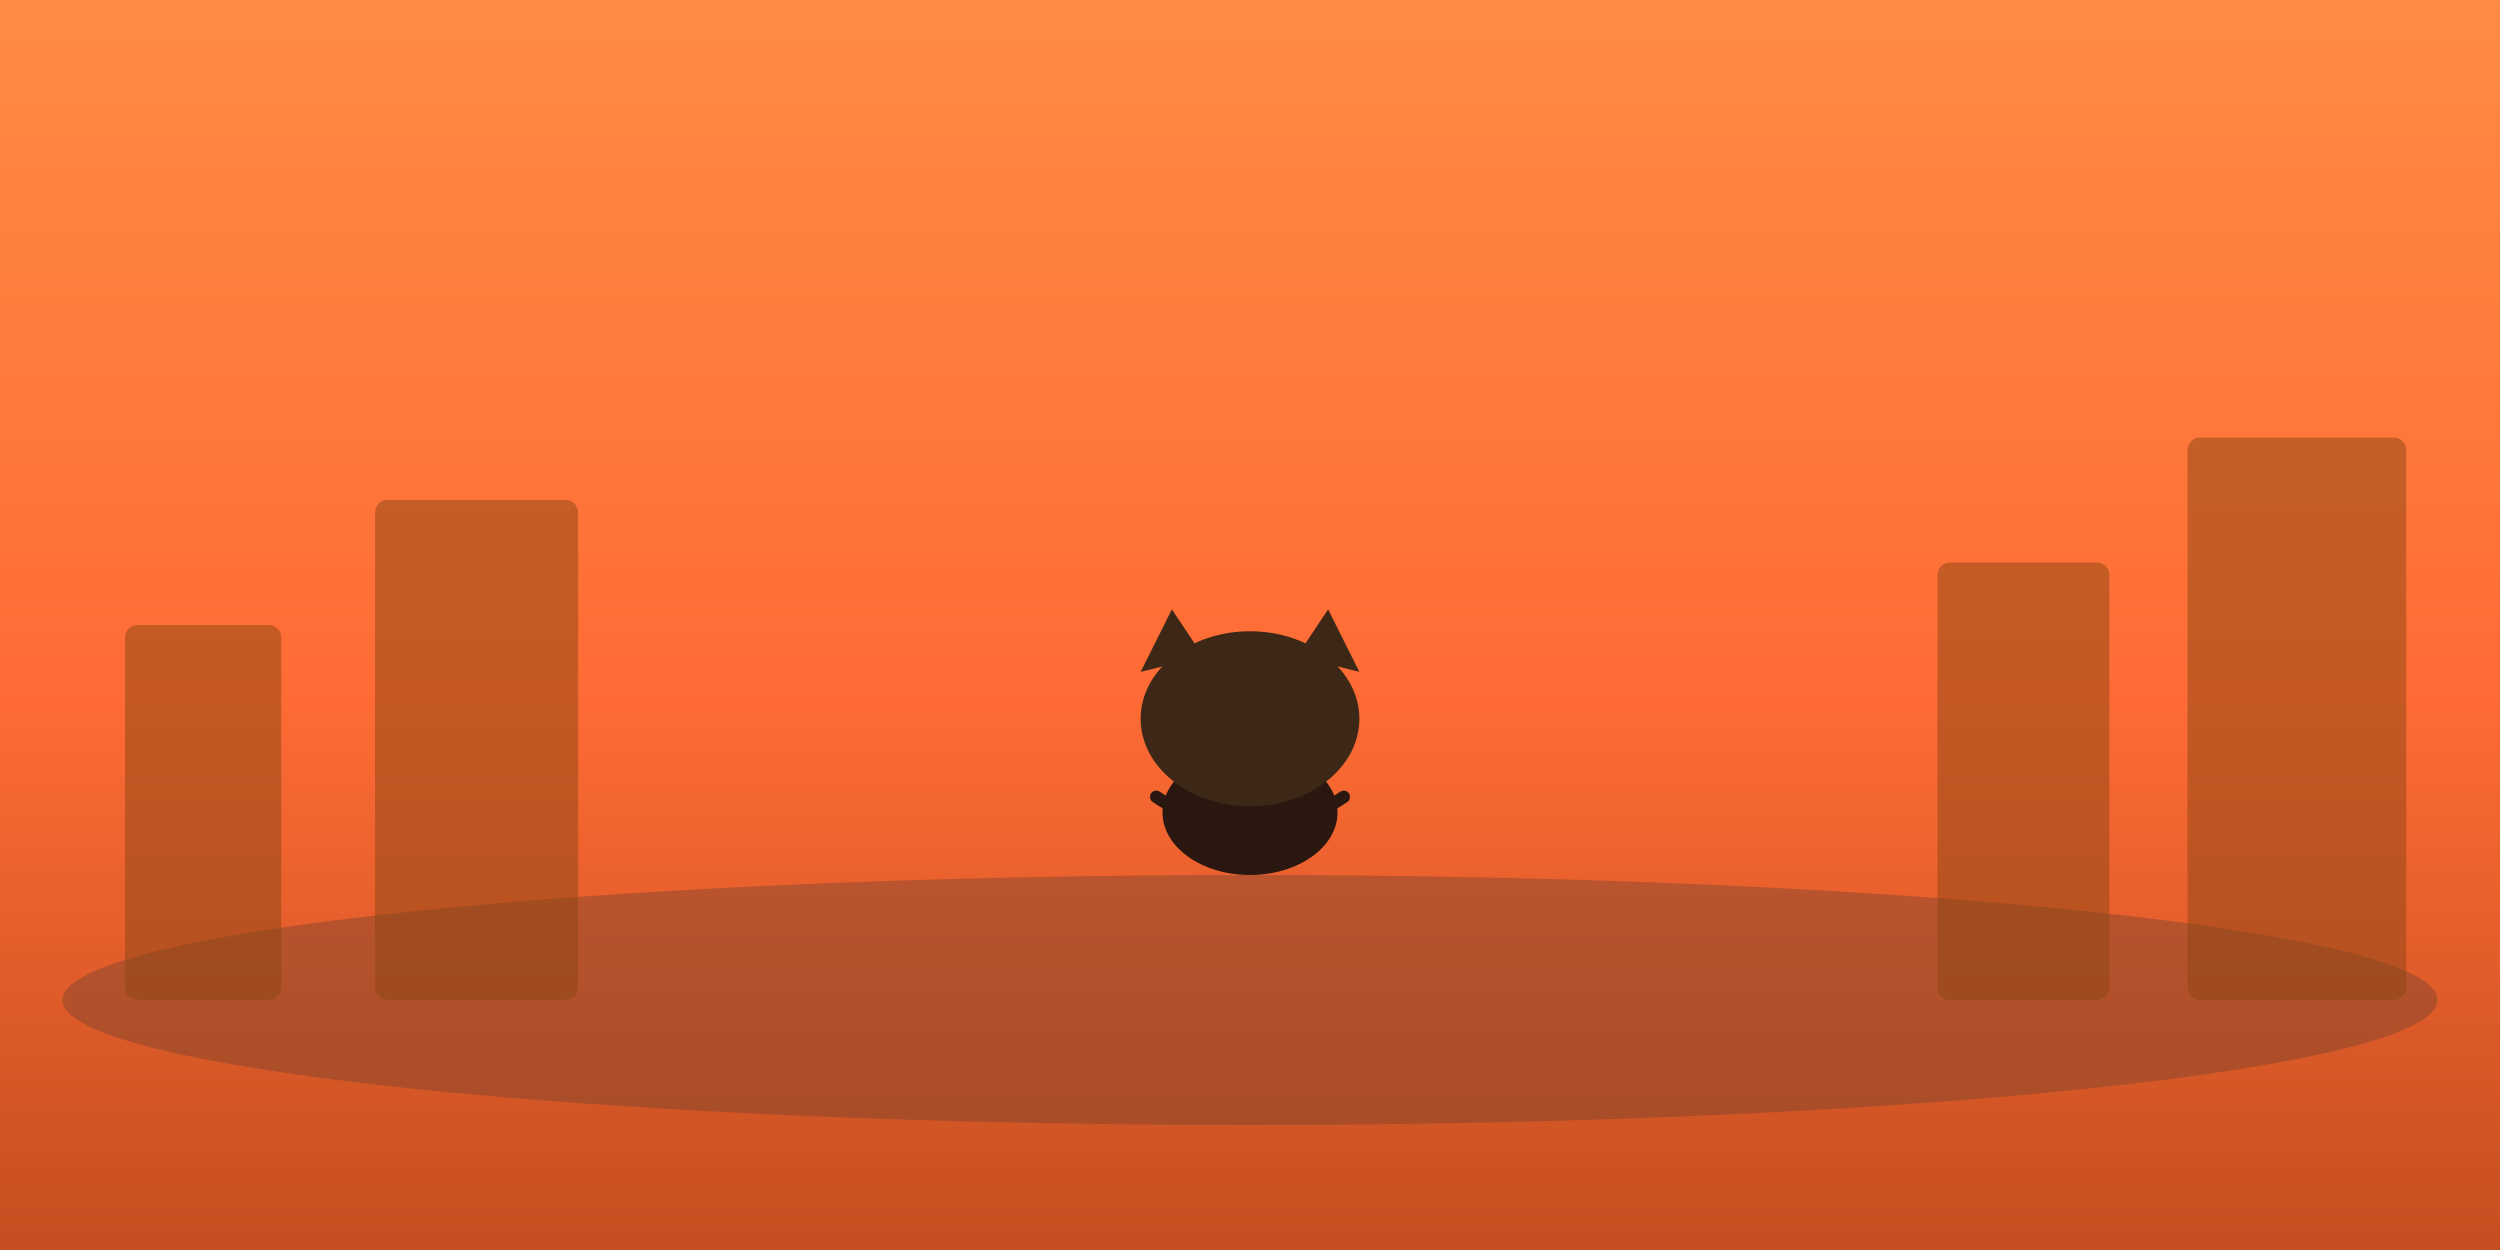
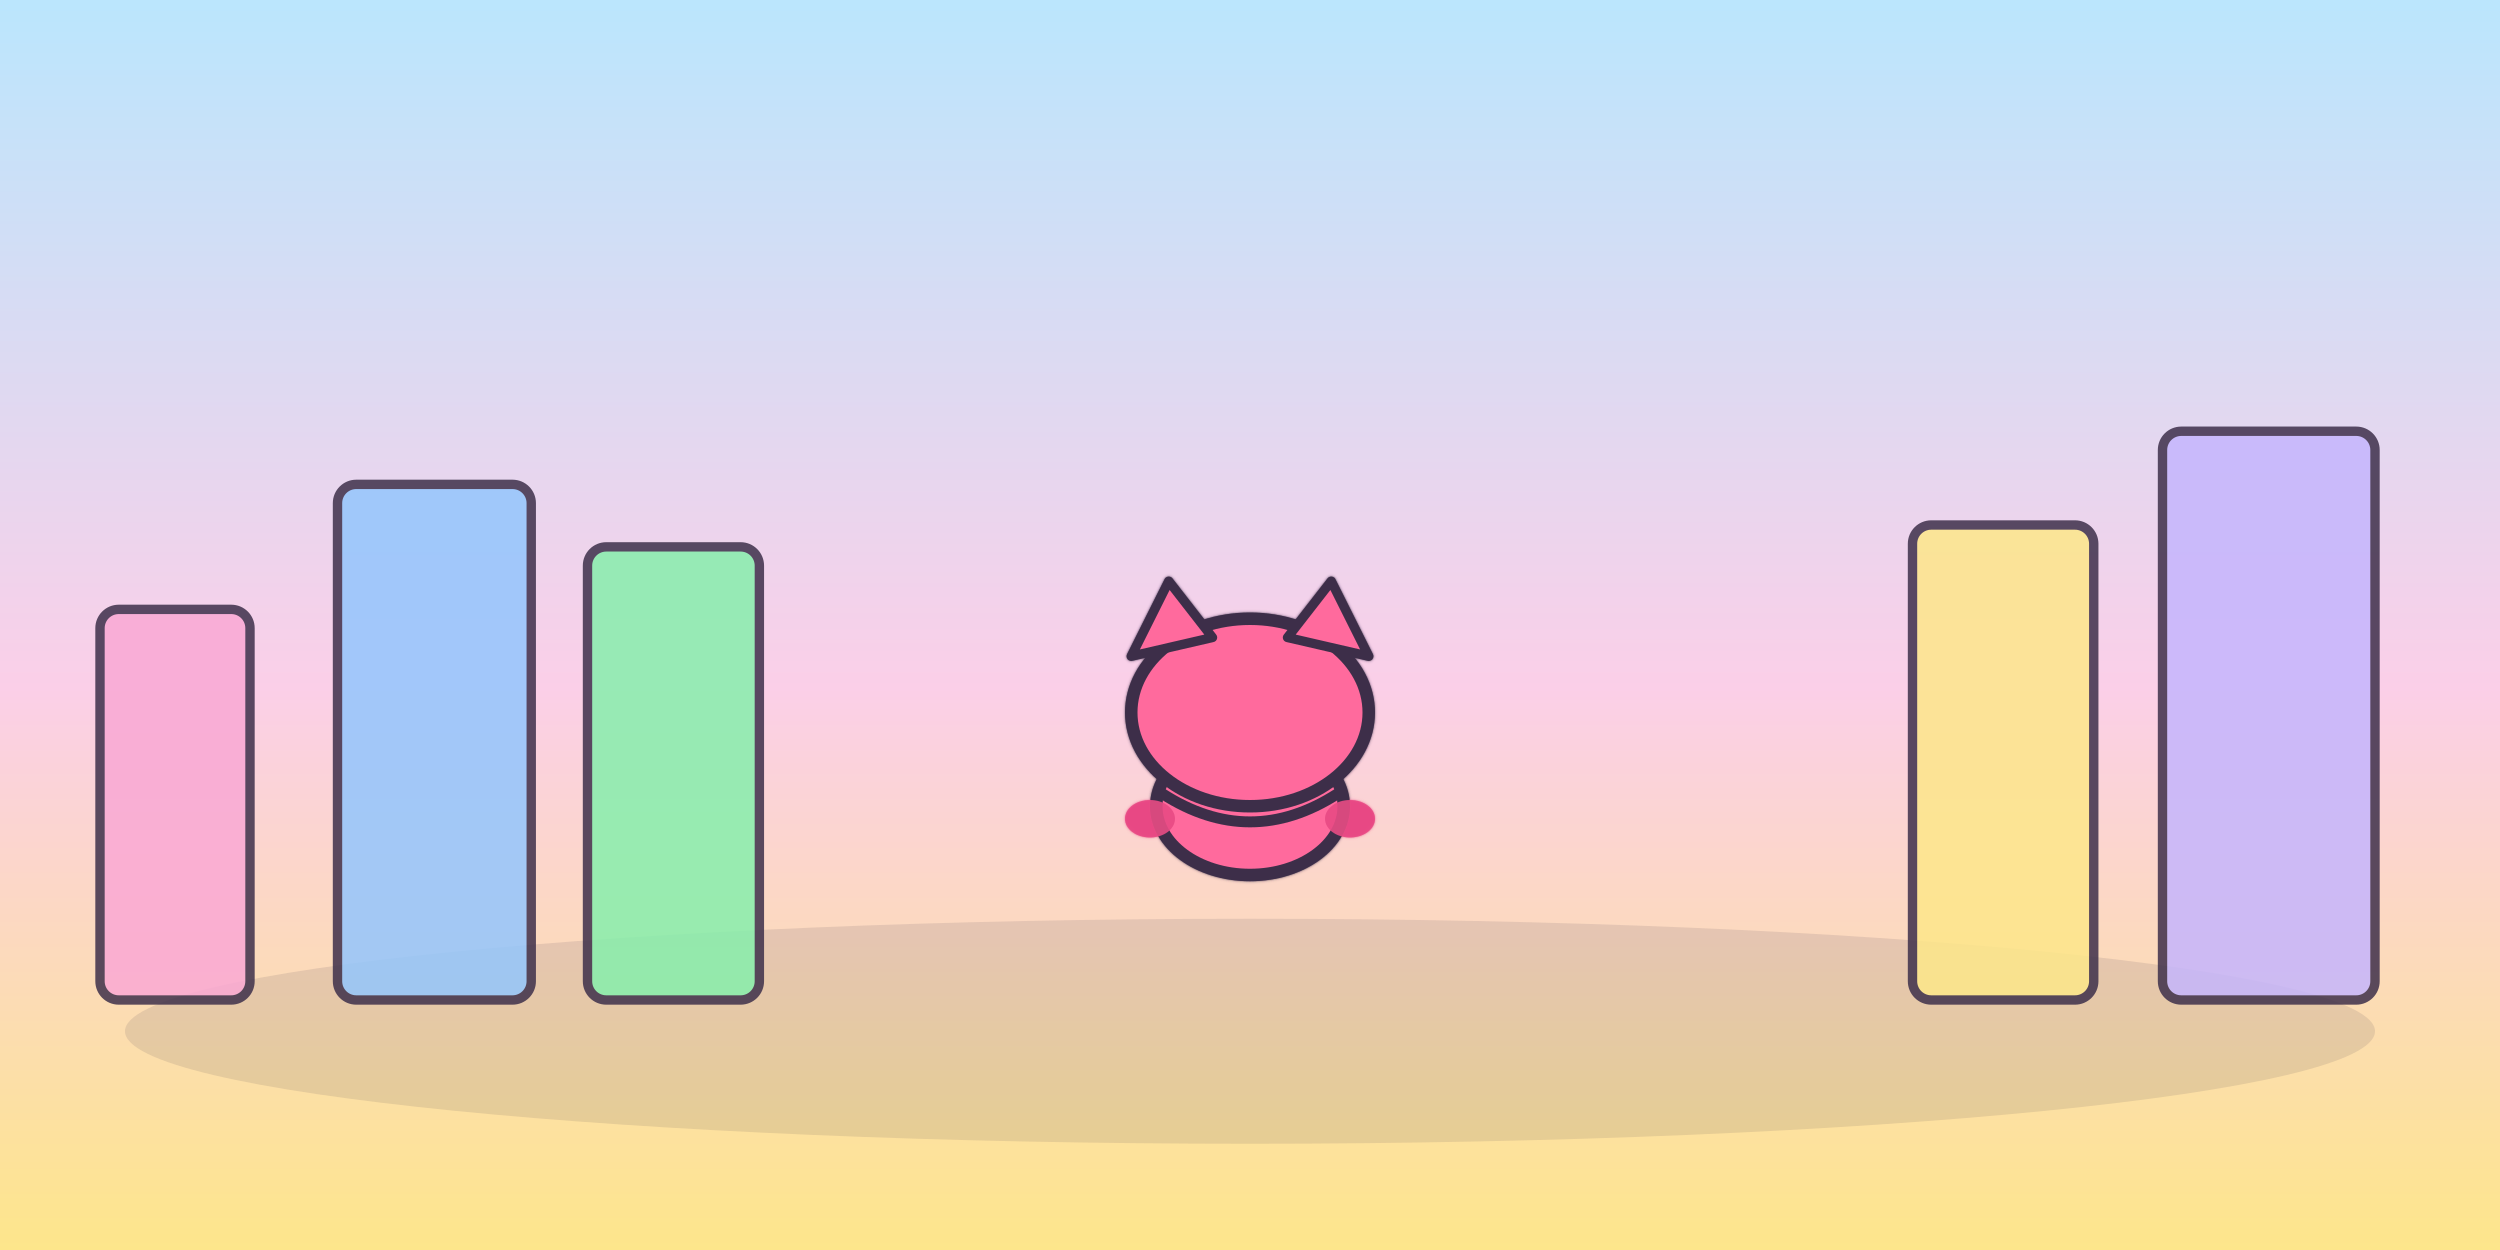
<svg xmlns="http://www.w3.org/2000/svg" viewBox="0 0 800 400" width="800" height="400">
  <defs>
    <linearGradient id="sky" x1="0%" y1="0%" x2="0%" y2="100%">
-       <stop offset="0%" style="stop-color:#ff8c42" />
-       <stop offset="55%" style="stop-color:#ff6b35" />
-       <stop offset="100%" style="stop-color:#c44e20" />
+       <stop offset="0%" style="stop-color:#bae6fd" />
+       <stop offset="55%" style="stop-color:#fbcfe8" />
+       <stop offset="100%" style="stop-color:#fde68a" />
    </linearGradient>
+     <filter id="soft" x="-20%" y="-20%" width="140%" height="140%">
+       <feGaussianBlur in="SourceGraphic" stdDeviation="0.5" result="b" />
+       <feMerge>
+         <feMergeNode in="b" />
+         <feMergeNode in="SourceGraphic" />
+       </feMerge>
+     </filter>
  </defs>
  <rect width="800" height="400" fill="url(#sky)" />
-   <ellipse cx="400" cy="320" rx="380" ry="40" fill="#5c3d2e" opacity="0.35" />
-   <g fill="#8b4513" opacity="0.5">
-     <rect x="40" y="200" width="50" height="120" rx="4" />
-     <rect x="120" y="160" width="65" height="160" rx="4" />
-     <rect x="620" y="180" width="55" height="140" rx="4" />
-     <rect x="700" y="140" width="70" height="180" rx="4" />
+   <ellipse cx="400" cy="330" rx="360" ry="36" fill="#3d2f4a" opacity="0.12" />
+   <g opacity="0.85">
+     <rect x="32" y="195" width="48" height="125" rx="6" fill="#f9a8d4" stroke="#3d2f4a" stroke-width="3" />
+     <rect x="108" y="155" width="62" height="165" rx="6" fill="#93c5fd" stroke="#3d2f4a" stroke-width="3" />
+     <rect x="188" y="175" width="55" height="145" rx="6" fill="#86efac" stroke="#3d2f4a" stroke-width="3" />
+     <rect x="612" y="168" width="58" height="152" rx="6" fill="#fde68a" stroke="#3d2f4a" stroke-width="3" />
+     <rect x="692" y="138" width="68" height="182" rx="6" fill="#c4b5fd" stroke="#3d2f4a" stroke-width="3" />
  </g>
-   <g fill="#2a1810">
-     <ellipse cx="400" cy="260" rx="28" ry="20" />
-     <circle cx="385" cy="248" r="8" />
-     <circle cx="415" cy="248" r="8" />
-     <path d="M 370 255 Q 400 275 430 255" fill="none" stroke="#2a1810" stroke-width="4" stroke-linecap="round" />
-     <ellipse cx="400" cy="230" rx="35" ry="28" fill="#3d2817" />
-     <polygon points="365,215 375,195 385,210" fill="#3d2817" />
-     <polygon points="435,215 425,195 415,210" fill="#3d2817" />
+   <g filter="url(#soft)">
+     <ellipse cx="400" cy="258" rx="30" ry="22" fill="#ff6b9d" stroke="#3d2f4a" stroke-width="4" />
+     <circle cx="384" cy="246" r="9" fill="#ffffff" stroke="#3d2f4a" stroke-width="2" />
+     <circle cx="416" cy="246" r="9" fill="#ffffff" stroke="#3d2f4a" stroke-width="2" />
+     <circle cx="386" cy="248" r="5" fill="#3d2f4a" />
+     <circle cx="418" cy="248" r="5" fill="#3d2f4a" />
+     <circle cx="390" cy="246" r="2" fill="#ffffff" />
+     <circle cx="422" cy="246" r="2" fill="#ffffff" />
+     <path d="M 372 254 Q 400 272 428 254" fill="none" stroke="#3d2f4a" stroke-width="3.5" stroke-linecap="round" />
+     <ellipse cx="400" cy="228" rx="38" ry="30" fill="#ff6b9d" stroke="#3d2f4a" stroke-width="4" />
+     <polygon points="362,210 374,186 388,204" fill="#ff6b9d" stroke="#3d2f4a" stroke-width="3" stroke-linejoin="round" />
+     <polygon points="438,210 426,186 412,204" fill="#ff6b9d" stroke="#3d2f4a" stroke-width="3" stroke-linejoin="round" />
+     <ellipse cx="368" cy="262" rx="8" ry="6" fill="#e84a84" opacity="0.9" />
+     <ellipse cx="432" cy="262" rx="8" ry="6" fill="#e84a84" opacity="0.9" />
  </g>
</svg>
